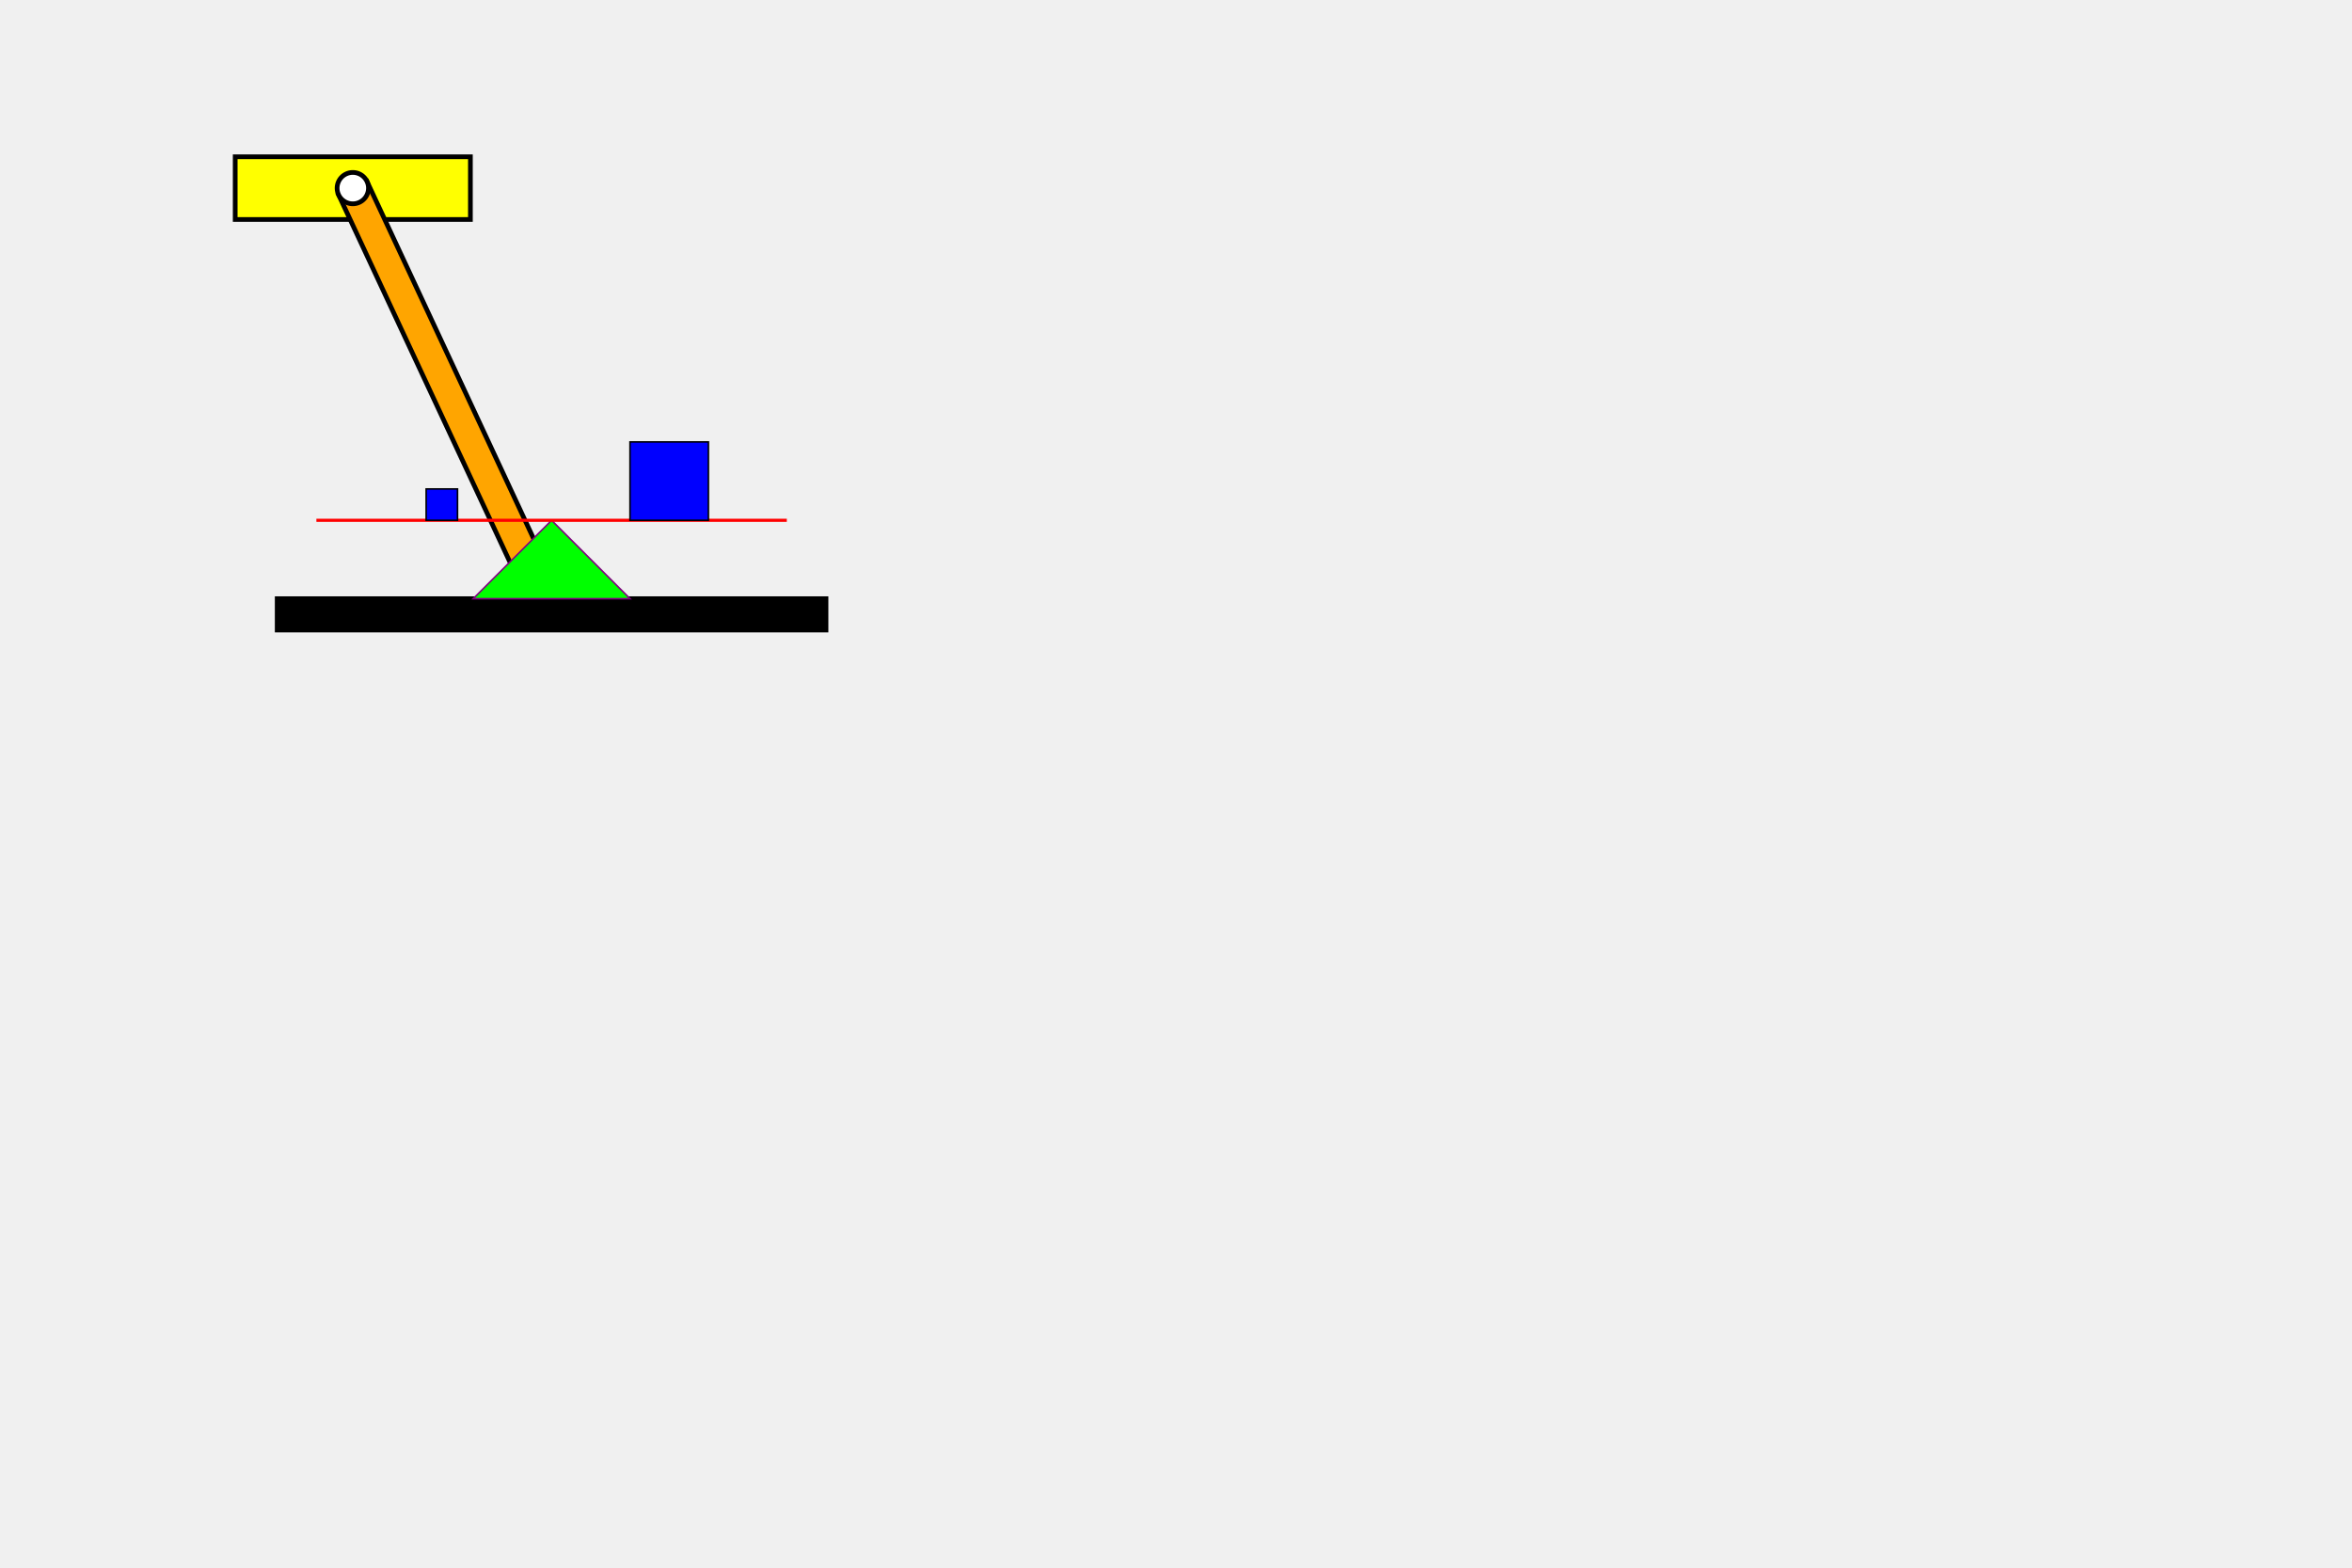
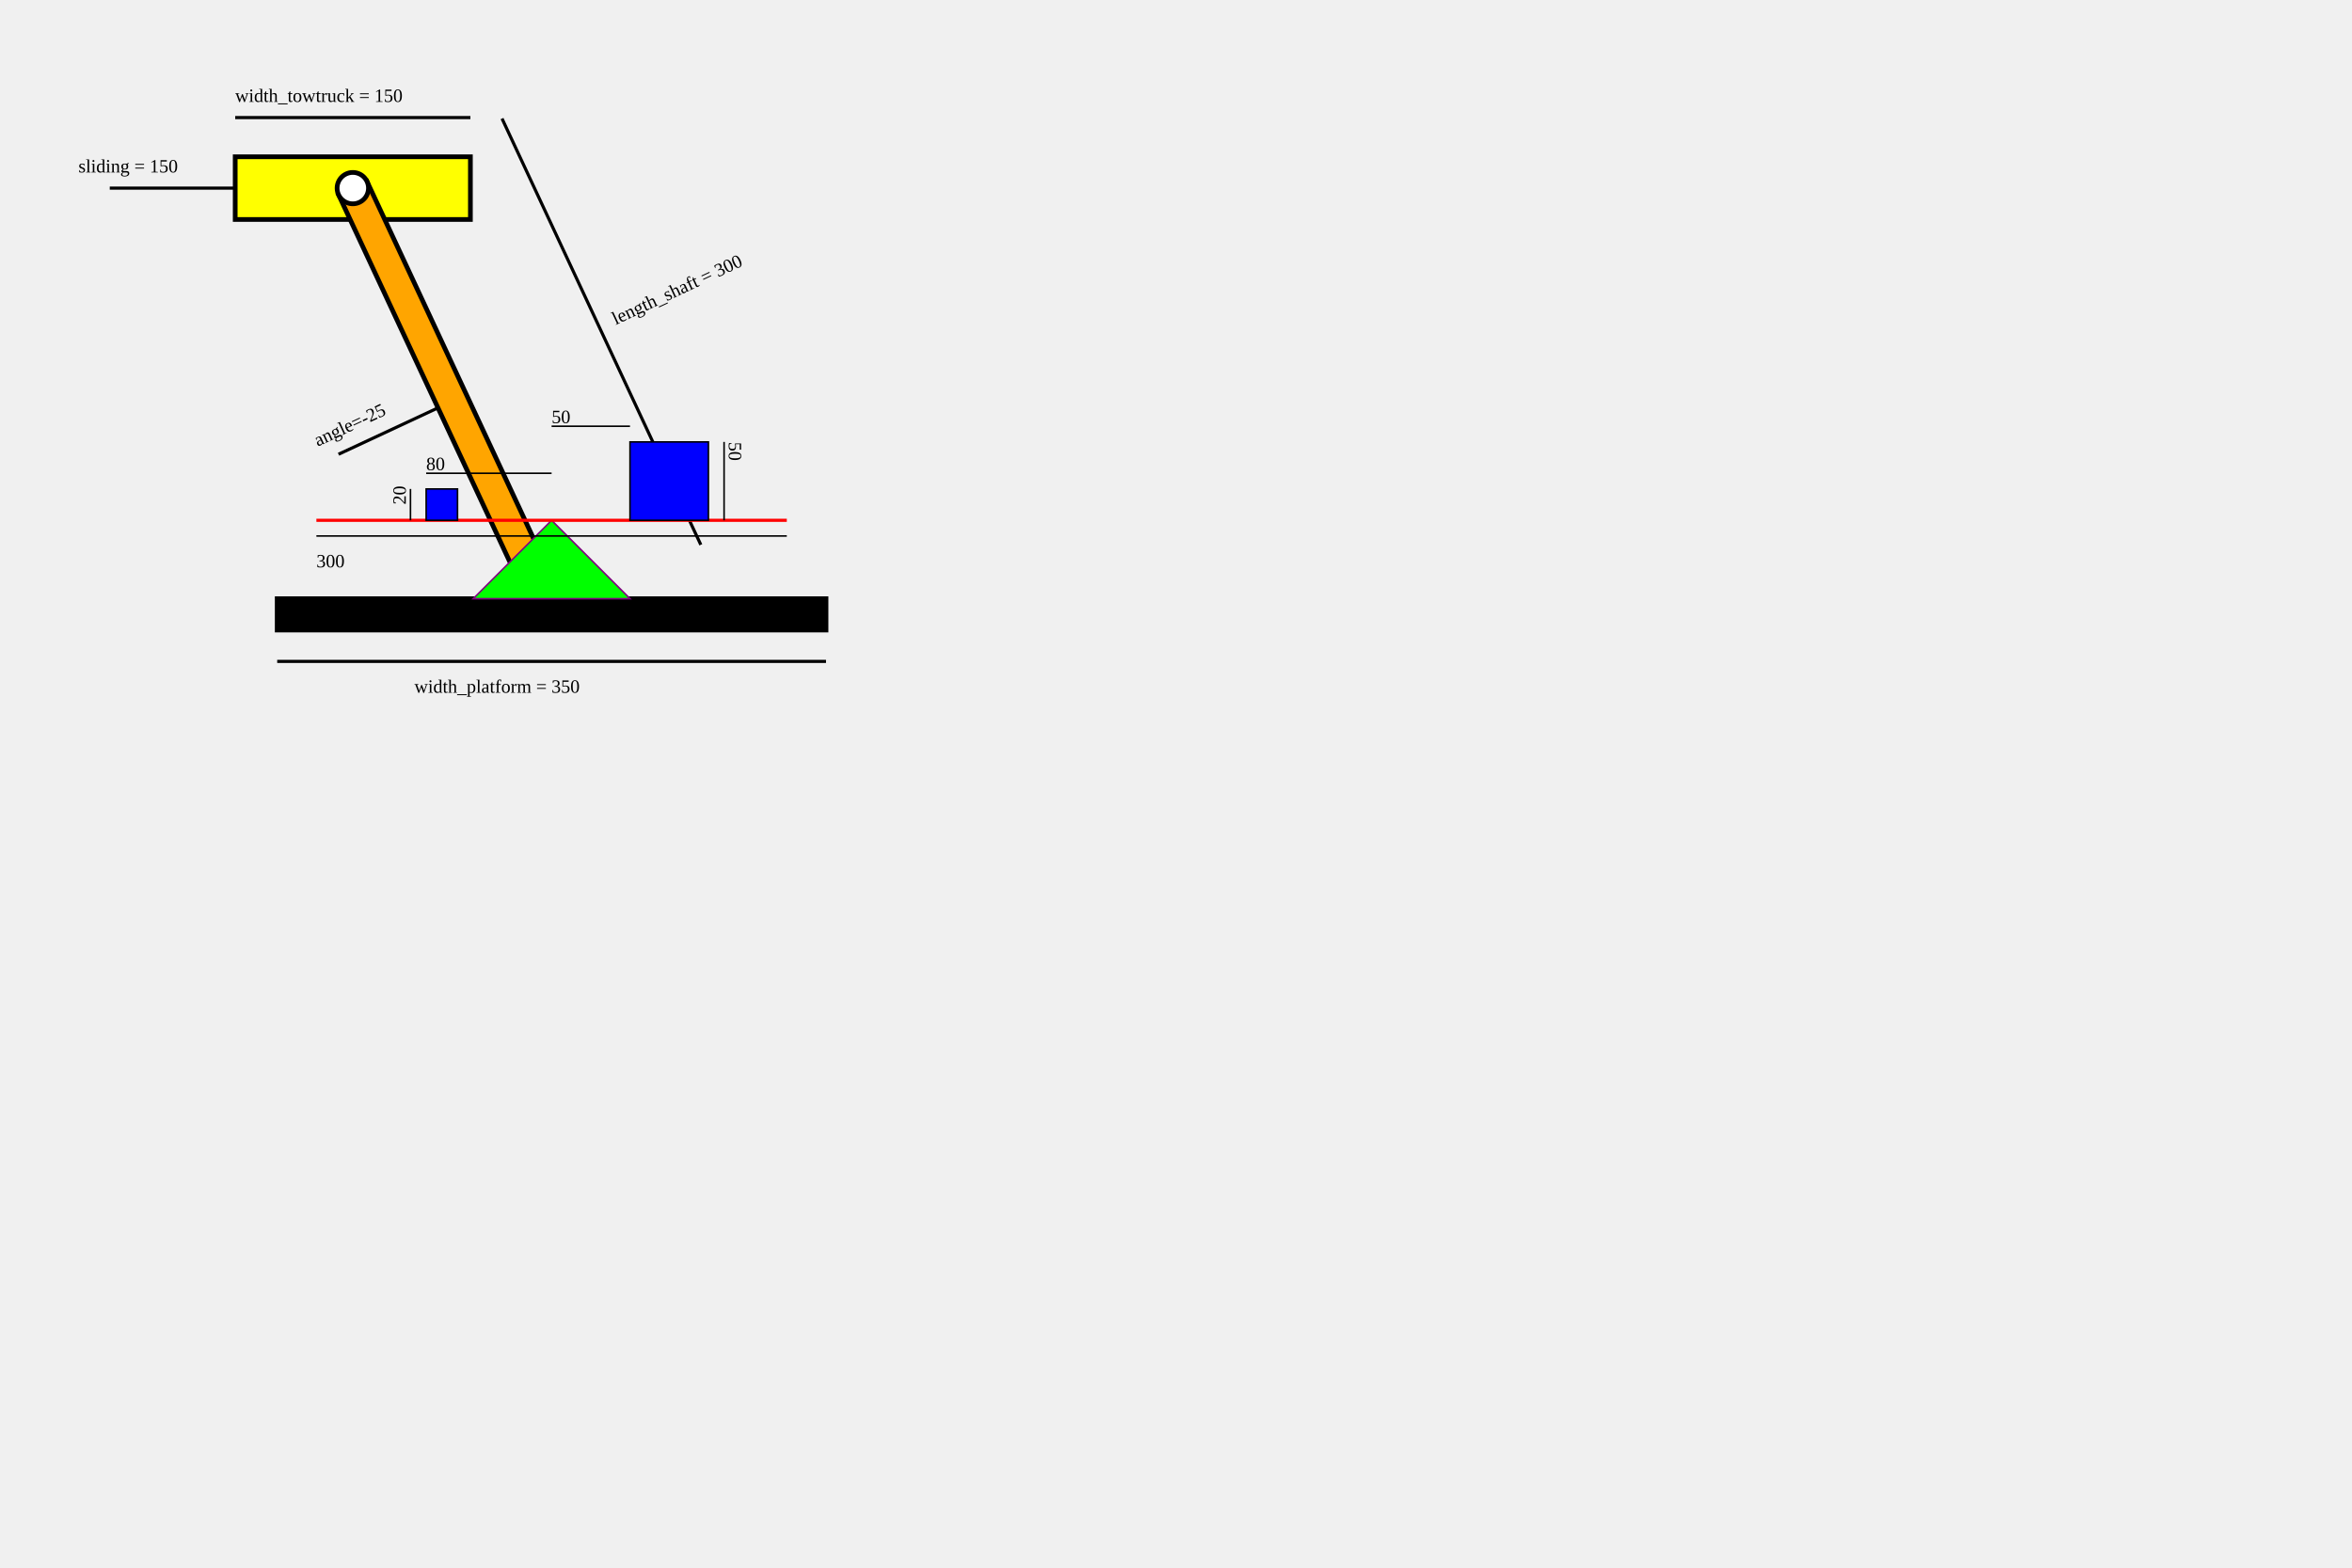
<svg xmlns="http://www.w3.org/2000/svg" style="background-color:white" width="1500" height="1000">
  <g>
    <rect x="150" y="100" width="150" height="40" stroke="black" stroke-width="3" fill="yellow" />
+     <text x="150" y="65" fill="black"> width_towtruck = 150 </text>
+     <line x1="150" y1="75" x2="300" y2="75" stroke="black" stroke-width="2" />
  </g>
  <g transform="rotate(-25,225,120)">
    <rect x="215" y="120" width="20" height="300" stroke="black" stroke-width="3" fill="orange" />
+     <text x="340" y="270" fill="black"> length_shaft = 300 </text>
+     <line x1="330" y1="120" x2="330" y2="420" stroke="black" stroke-width="2" />
+     <text x="135" y="260" fill="black"> angle=-25 </text>
+     <line x1="145" y1="270" x2="215" y2="270" stroke="black" stroke-width="2" />
    <circle cx="225" cy="120" r="10" stroke="black" stroke-width="3" fill="white" />
  </g>
  <g>
    <rect x="176.785" y="381.892" width="350" height="20" stroke="black" stroke-width="3" fill="black" />
+     <text x="264.285" y="441.892" fill="black"> width_platform = 350 </text>
+     <line x1="176.785" y1="421.892" x2="526.785" y2="421.892" stroke="black" stroke-width="2" />
+   </g>
+   <g>
+     <text x="50" y="110" fill="black"> sliding = 150 </text>
+     <line x1="70" y1="120" x2="150" y2="120" stroke="black" stroke-width="2" />
  </g>
  <polygon points="301.785,381.892 351.785,331.892 401.785,381.892" style="fill:lime;stroke:purple;stroke-width:1" />
  <line x1="201.785" y1="331.892" x2="501.785" y2="331.892" style="stroke:rgb(255,0,0);stroke-width:2" />
+   <line x1="201.785" y1="341.892" x2="501.785" y2="341.892" stroke="black" stroke-width="1" />
+   <text x="201.785" y="361.892" fill="black">300</text>
  <rect x="271.785" y="311.892" width="20" height="20" style="fill:blue;stroke:black;stroke-width:1" />
+   <line x1="271.785" y1="301.892" x2="351.785" y2="301.892" stroke="black" stroke-width="1" />
+   <text x="271.785" y="299.892" fill="black">80</text>
+   <line x1="261.785" y1="311.892" x2="261.785" y2="331.892" stroke="black" stroke-width="1" />
+   <text x="258.785" y="321.892" transform="rotate(-90 258.7855,321.8923)" fill="black">20</text>
  <rect x="401.785" y="281.892" width="50" height="50" style="fill:blue;stroke:black;stroke-width:1" />
+   <line x1="401.785" y1="271.892" x2="351.785" y2="271.892" stroke="black" stroke-width="1" />
+   <text x="351.785" y="269.892" fill="black">50</text>
+   <line x1="461.785" y1="281.892" x2="461.785" y2="331.892" stroke="black" stroke-width="1" />
+   <text x="464.785" y="281.892" transform="rotate(90 464.7855,281.8923)" fill="black">50</text>
</svg>
